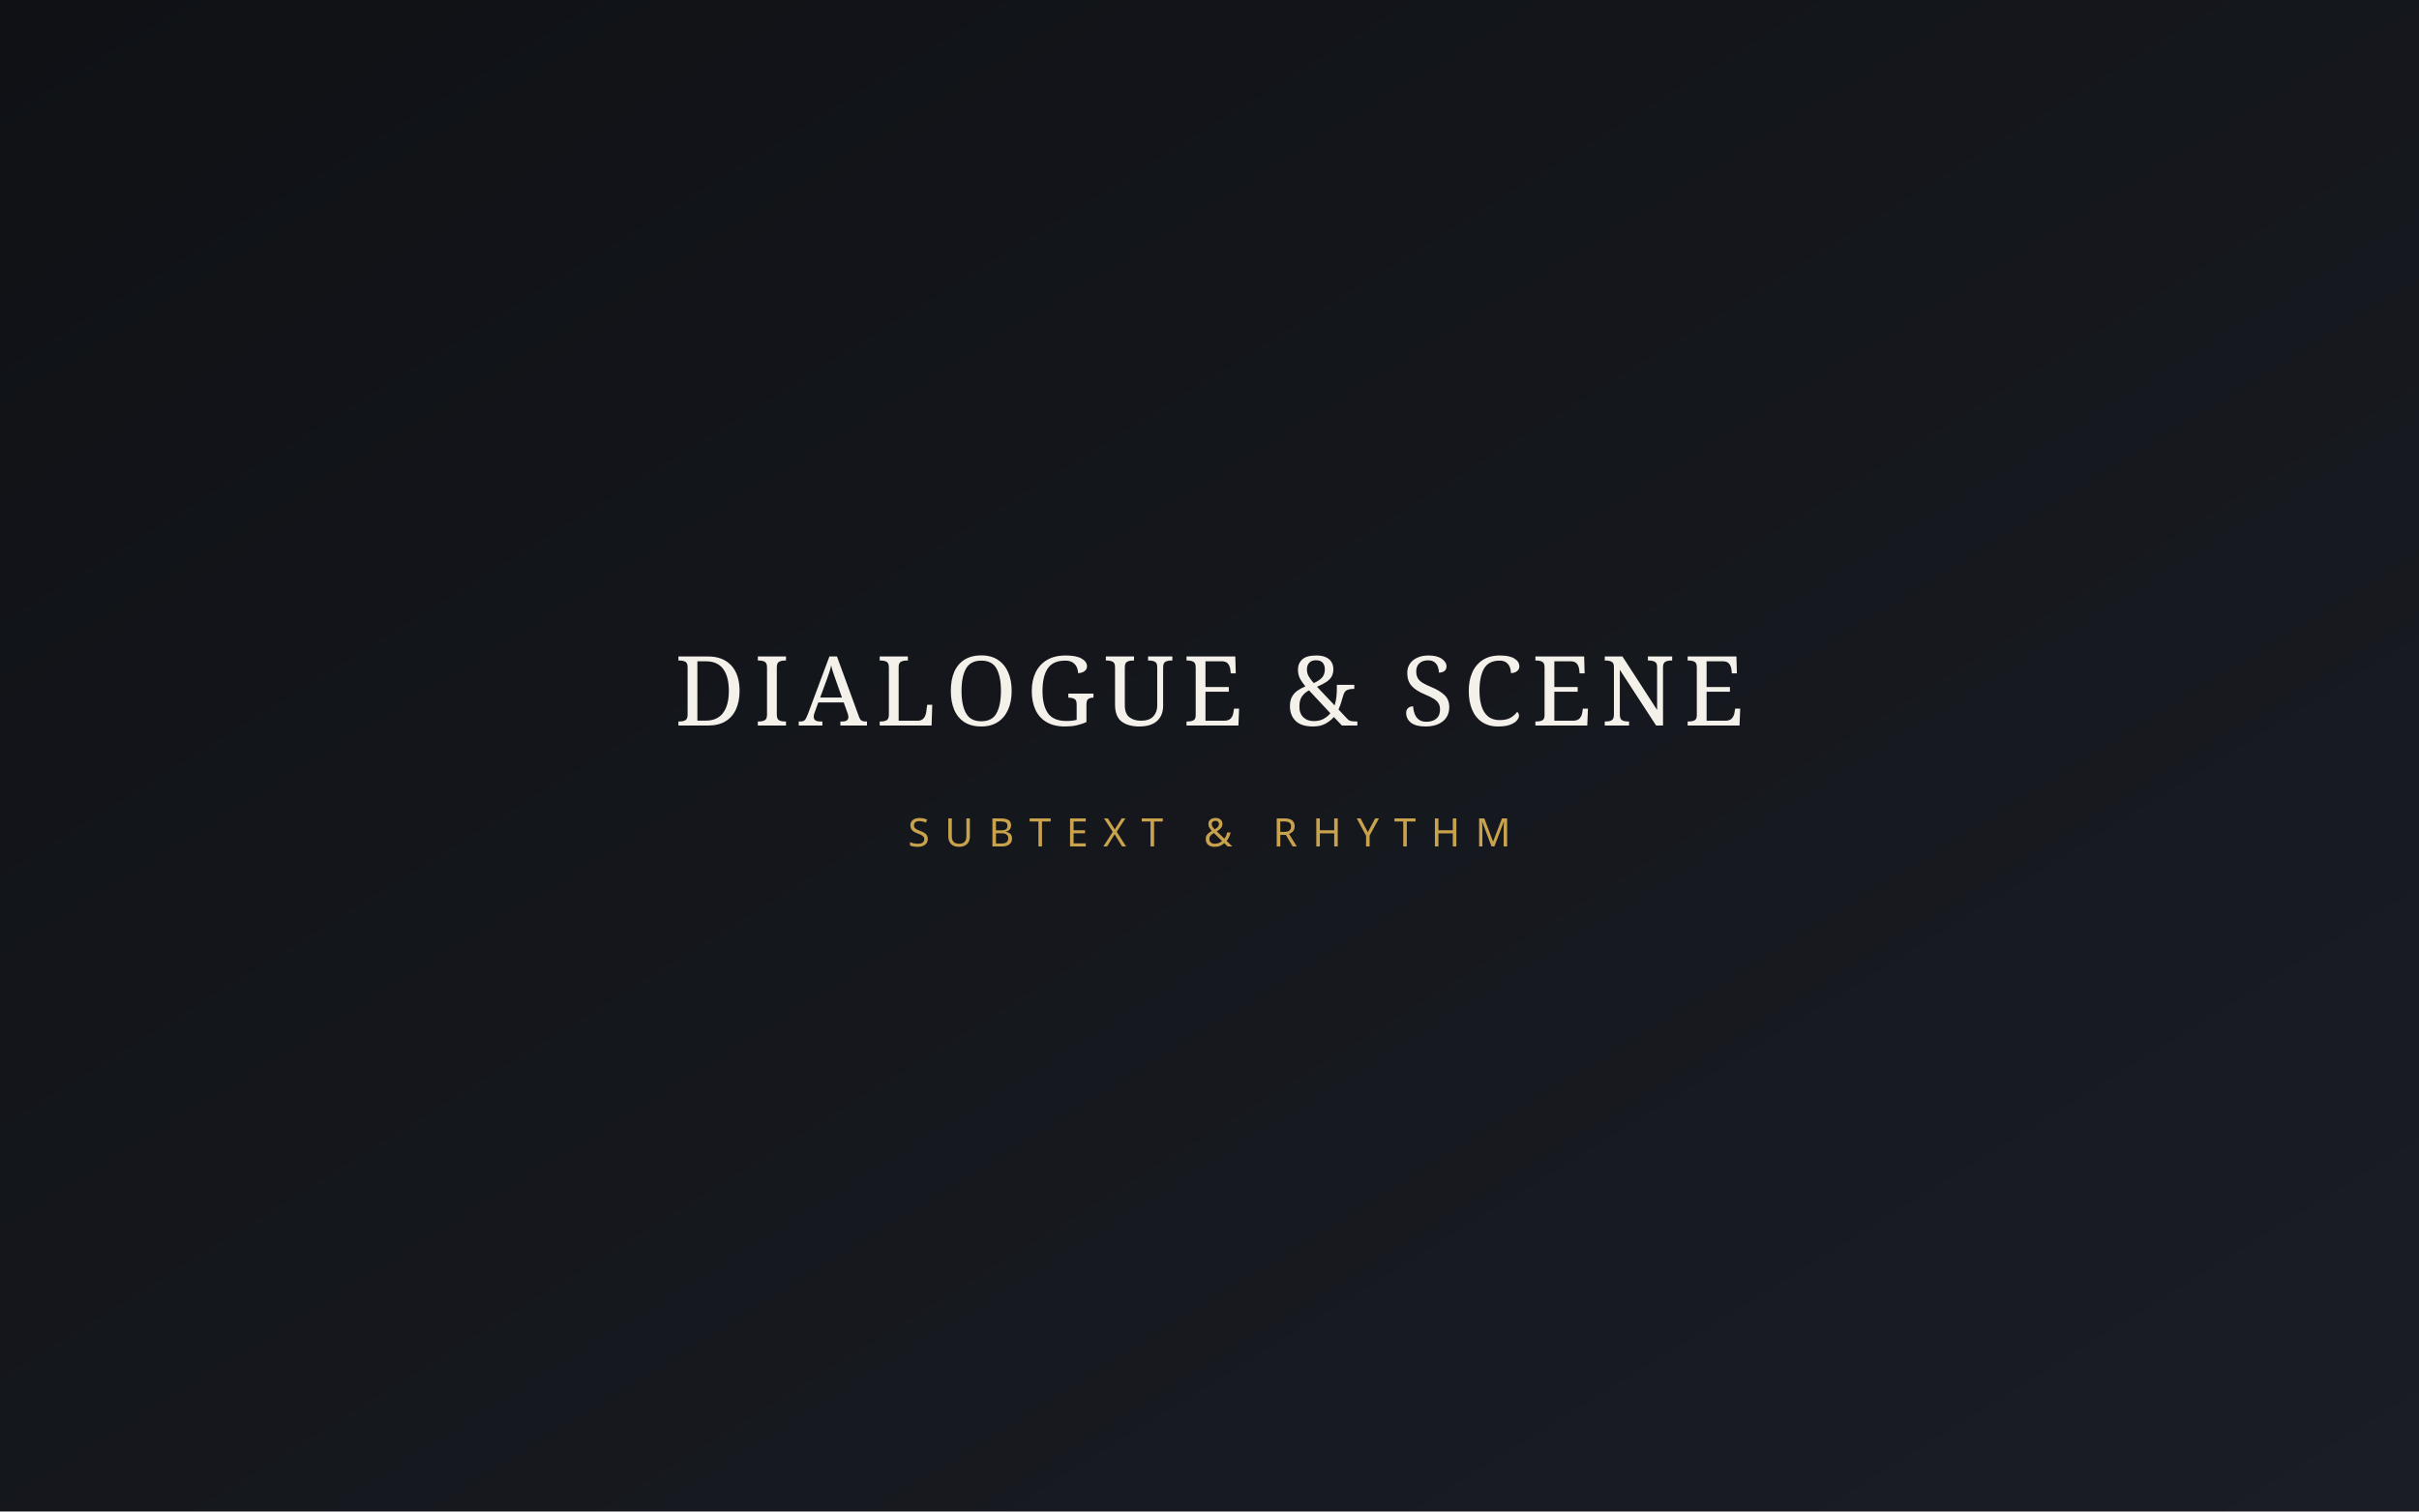
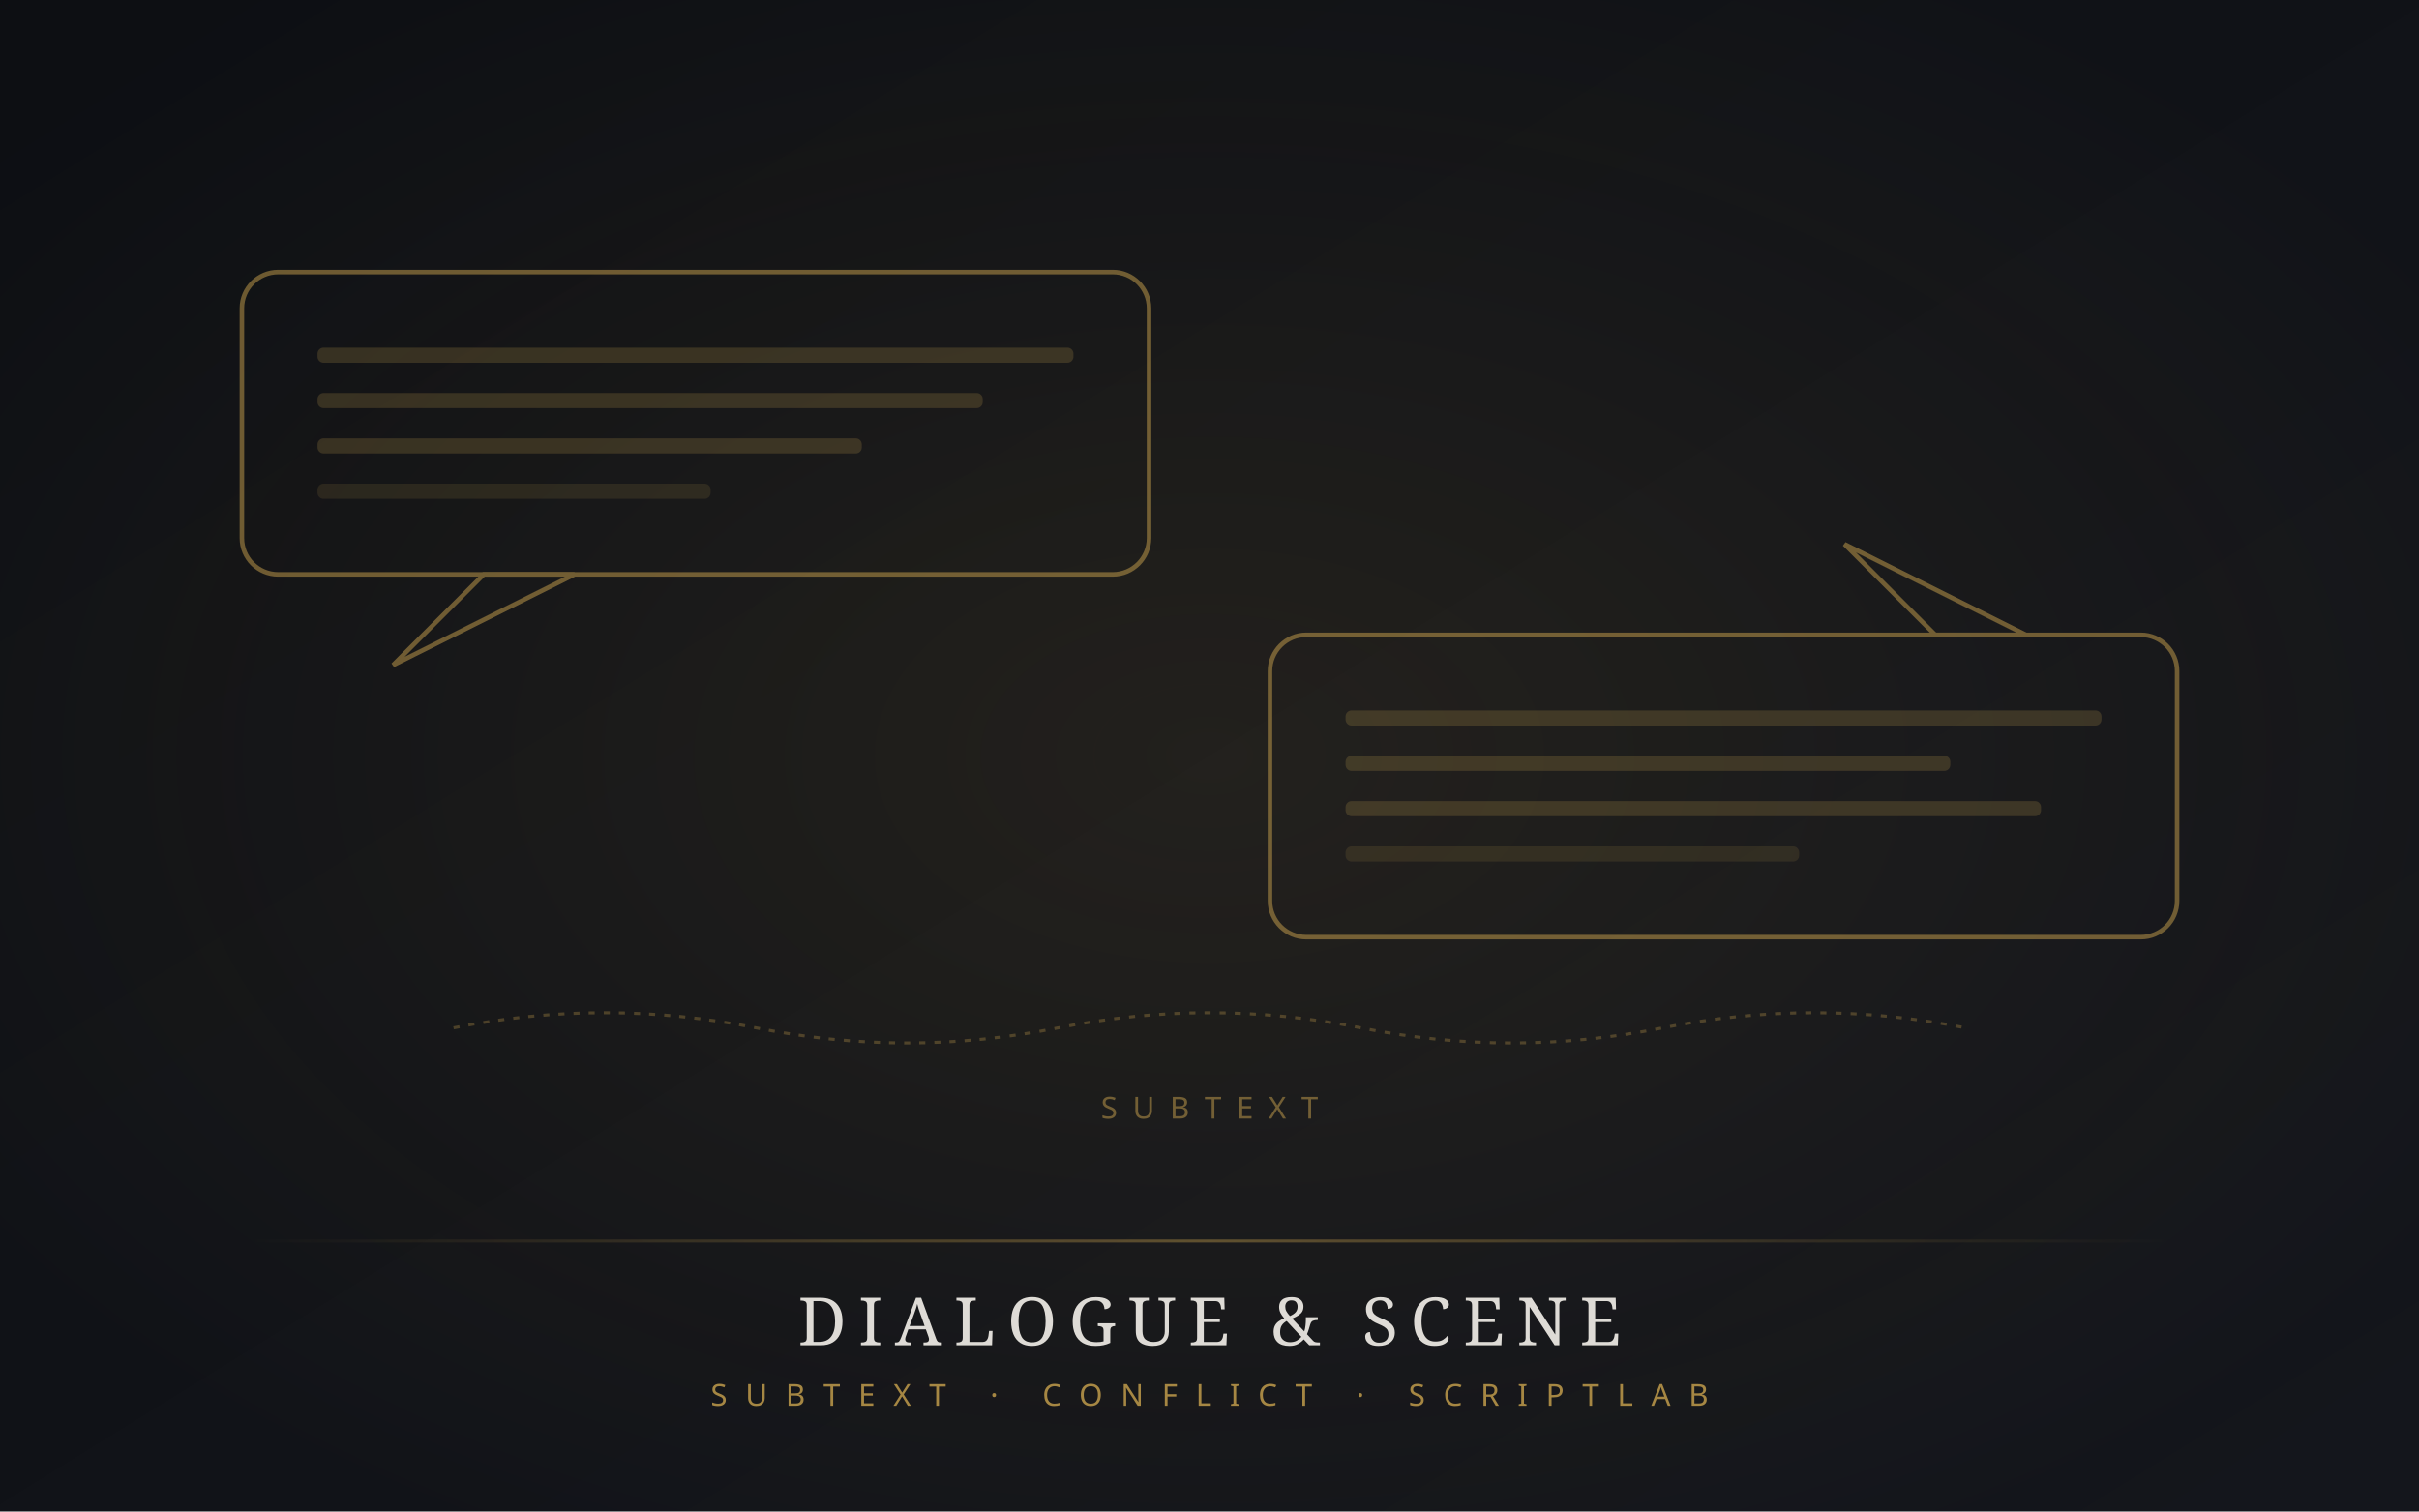
<svg xmlns="http://www.w3.org/2000/svg" width="800" height="500" viewBox="0 0 800 500">
  <defs>
    <linearGradient id="bg" x1="0%" y1="0%" x2="100%" y2="100%">
-       <stop offset="0%" stop-color="#0f1115" />
-       <stop offset="100%" stop-color="#1a1d24" />
+       <stop offset="0%" stop-color="#0d0f13" />
+       <stop offset="100%" stop-color="#14161c" />
+     </linearGradient>
+     <radialGradient id="glow" cx="50%" cy="50%" r="60%">
+       <stop offset="0%" stop-color="#c9a24d" stop-opacity="0.1" />
+       <stop offset="100%" stop-color="#c9a24d" stop-opacity="0" />
+     </radialGradient>
+     <linearGradient id="gold" x1="0%" y1="0%" x2="100%" y2="0%">
+       <stop offset="0%" stop-color="#c9a24d" stop-opacity="0" />
+       <stop offset="50%" stop-color="#c9a24d" />
+       <stop offset="100%" stop-color="#c9a24d" stop-opacity="0" />
    </linearGradient>
  </defs>
  <rect width="800" height="500" fill="url(#bg)" />
-   <text x="400" y="240" font-family="Georgia, serif" font-size="32" fill="#f4f1ea" text-anchor="middle" letter-spacing="3">DIALOGUE &amp; SCENE</text>
-   <text x="400" y="280" font-family="system-ui" font-size="13" fill="#c9a24d" text-anchor="middle" letter-spacing="5">SUBTEXT &amp; RHYTHM</text>
+   <rect width="800" height="500" fill="url(#glow)" />
+   <g opacity="0.5">
+     <rect x="80" y="90" width="300" height="100" rx="12" fill="none" stroke="#c9a24d" stroke-width="1.5" />
+     <polygon points="160,190 130,220 190,190" fill="none" stroke="#c9a24d" stroke-width="1.5" />
+     <rect x="105" y="115" width="250" height="5" rx="2" fill="#c9a24d" opacity="0.4" />
+     <rect x="105" y="130" width="220" height="5" rx="2" fill="#c9a24d" opacity="0.4" />
+     <rect x="105" y="145" width="180" height="5" rx="2" fill="#c9a24d" opacity="0.4" />
+     <rect x="105" y="160" width="130" height="5" rx="2" fill="#c9a24d" opacity="0.25" />
+   </g>
+   <g opacity="0.5">
+     <rect x="420" y="210" width="300" height="100" rx="12" fill="none" stroke="#c9a24d" stroke-width="1.5" />
+     <polygon points="640,210 610,180 670,210" fill="none" stroke="#c9a24d" stroke-width="1.5" />
+     <rect x="445" y="235" width="250" height="5" rx="2" fill="#c9a24d" opacity="0.4" />
+     <rect x="445" y="250" width="200" height="5" rx="2" fill="#c9a24d" opacity="0.4" />
+     <rect x="445" y="265" width="230" height="5" rx="2" fill="#c9a24d" opacity="0.4" />
+     <rect x="445" y="280" width="150" height="5" rx="2" fill="#c9a24d" opacity="0.25" />
+   </g>
+   <path d="M 150 340 Q 200 330 250 340 Q 300 350 350 340 Q 400 330 450 340 Q 500 350 550 340 Q 600 330 650 340" fill="none" stroke="#c9a24d" stroke-width="1" opacity="0.3" stroke-dasharray="2,3" />
+   <text x="400" y="370" text-anchor="middle" font-family="system-ui,sans-serif" font-size="10" fill="#c9a24d" letter-spacing="5" opacity="0.5">SUBTEXT</text>
+   <rect x="80" y="410" width="640" height="1" fill="url(#gold)" opacity="0.4" />
+   <text x="400" y="445" text-anchor="middle" font-family="Georgia,serif" font-size="22" fill="#f4f1ea" letter-spacing="4" opacity="0.9">DIALOGUE &amp; SCENE</text>
+   <text x="400" y="465" text-anchor="middle" font-family="system-ui,sans-serif" font-size="10" fill="#c9a24d" letter-spacing="6" opacity="0.8">SUBTEXT · CONFLICT · SCRIPTLAB</text>
</svg>
